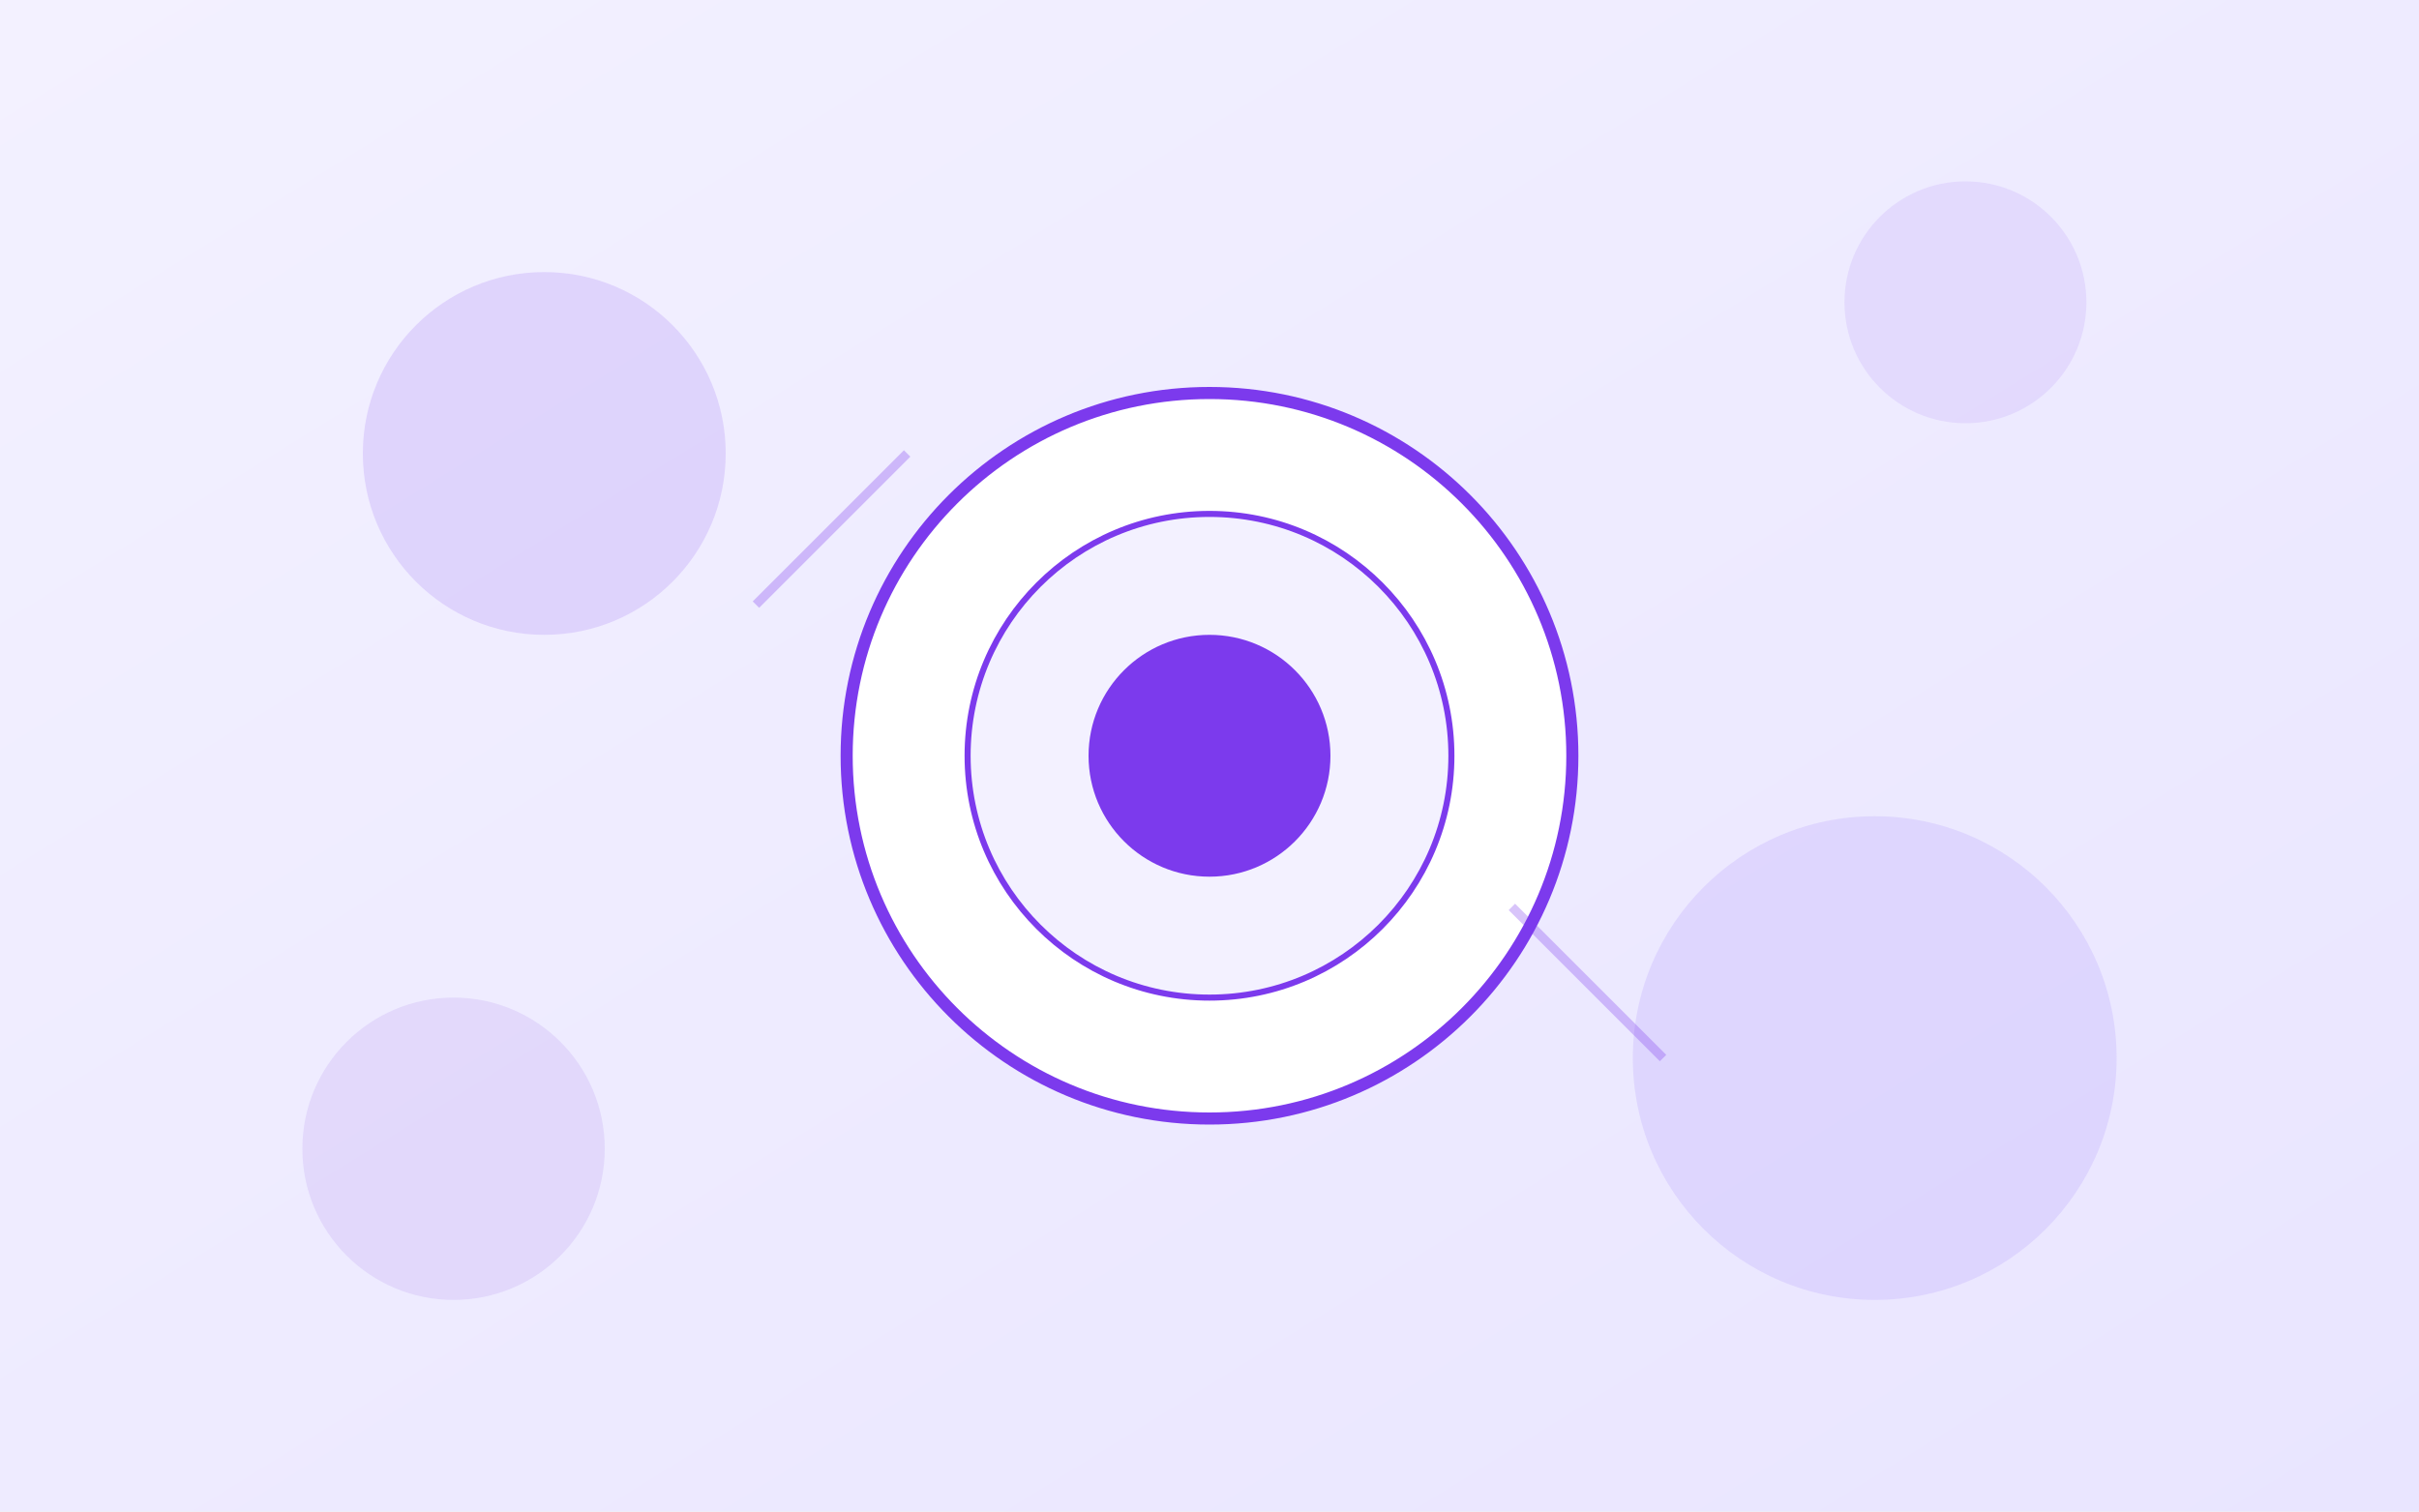
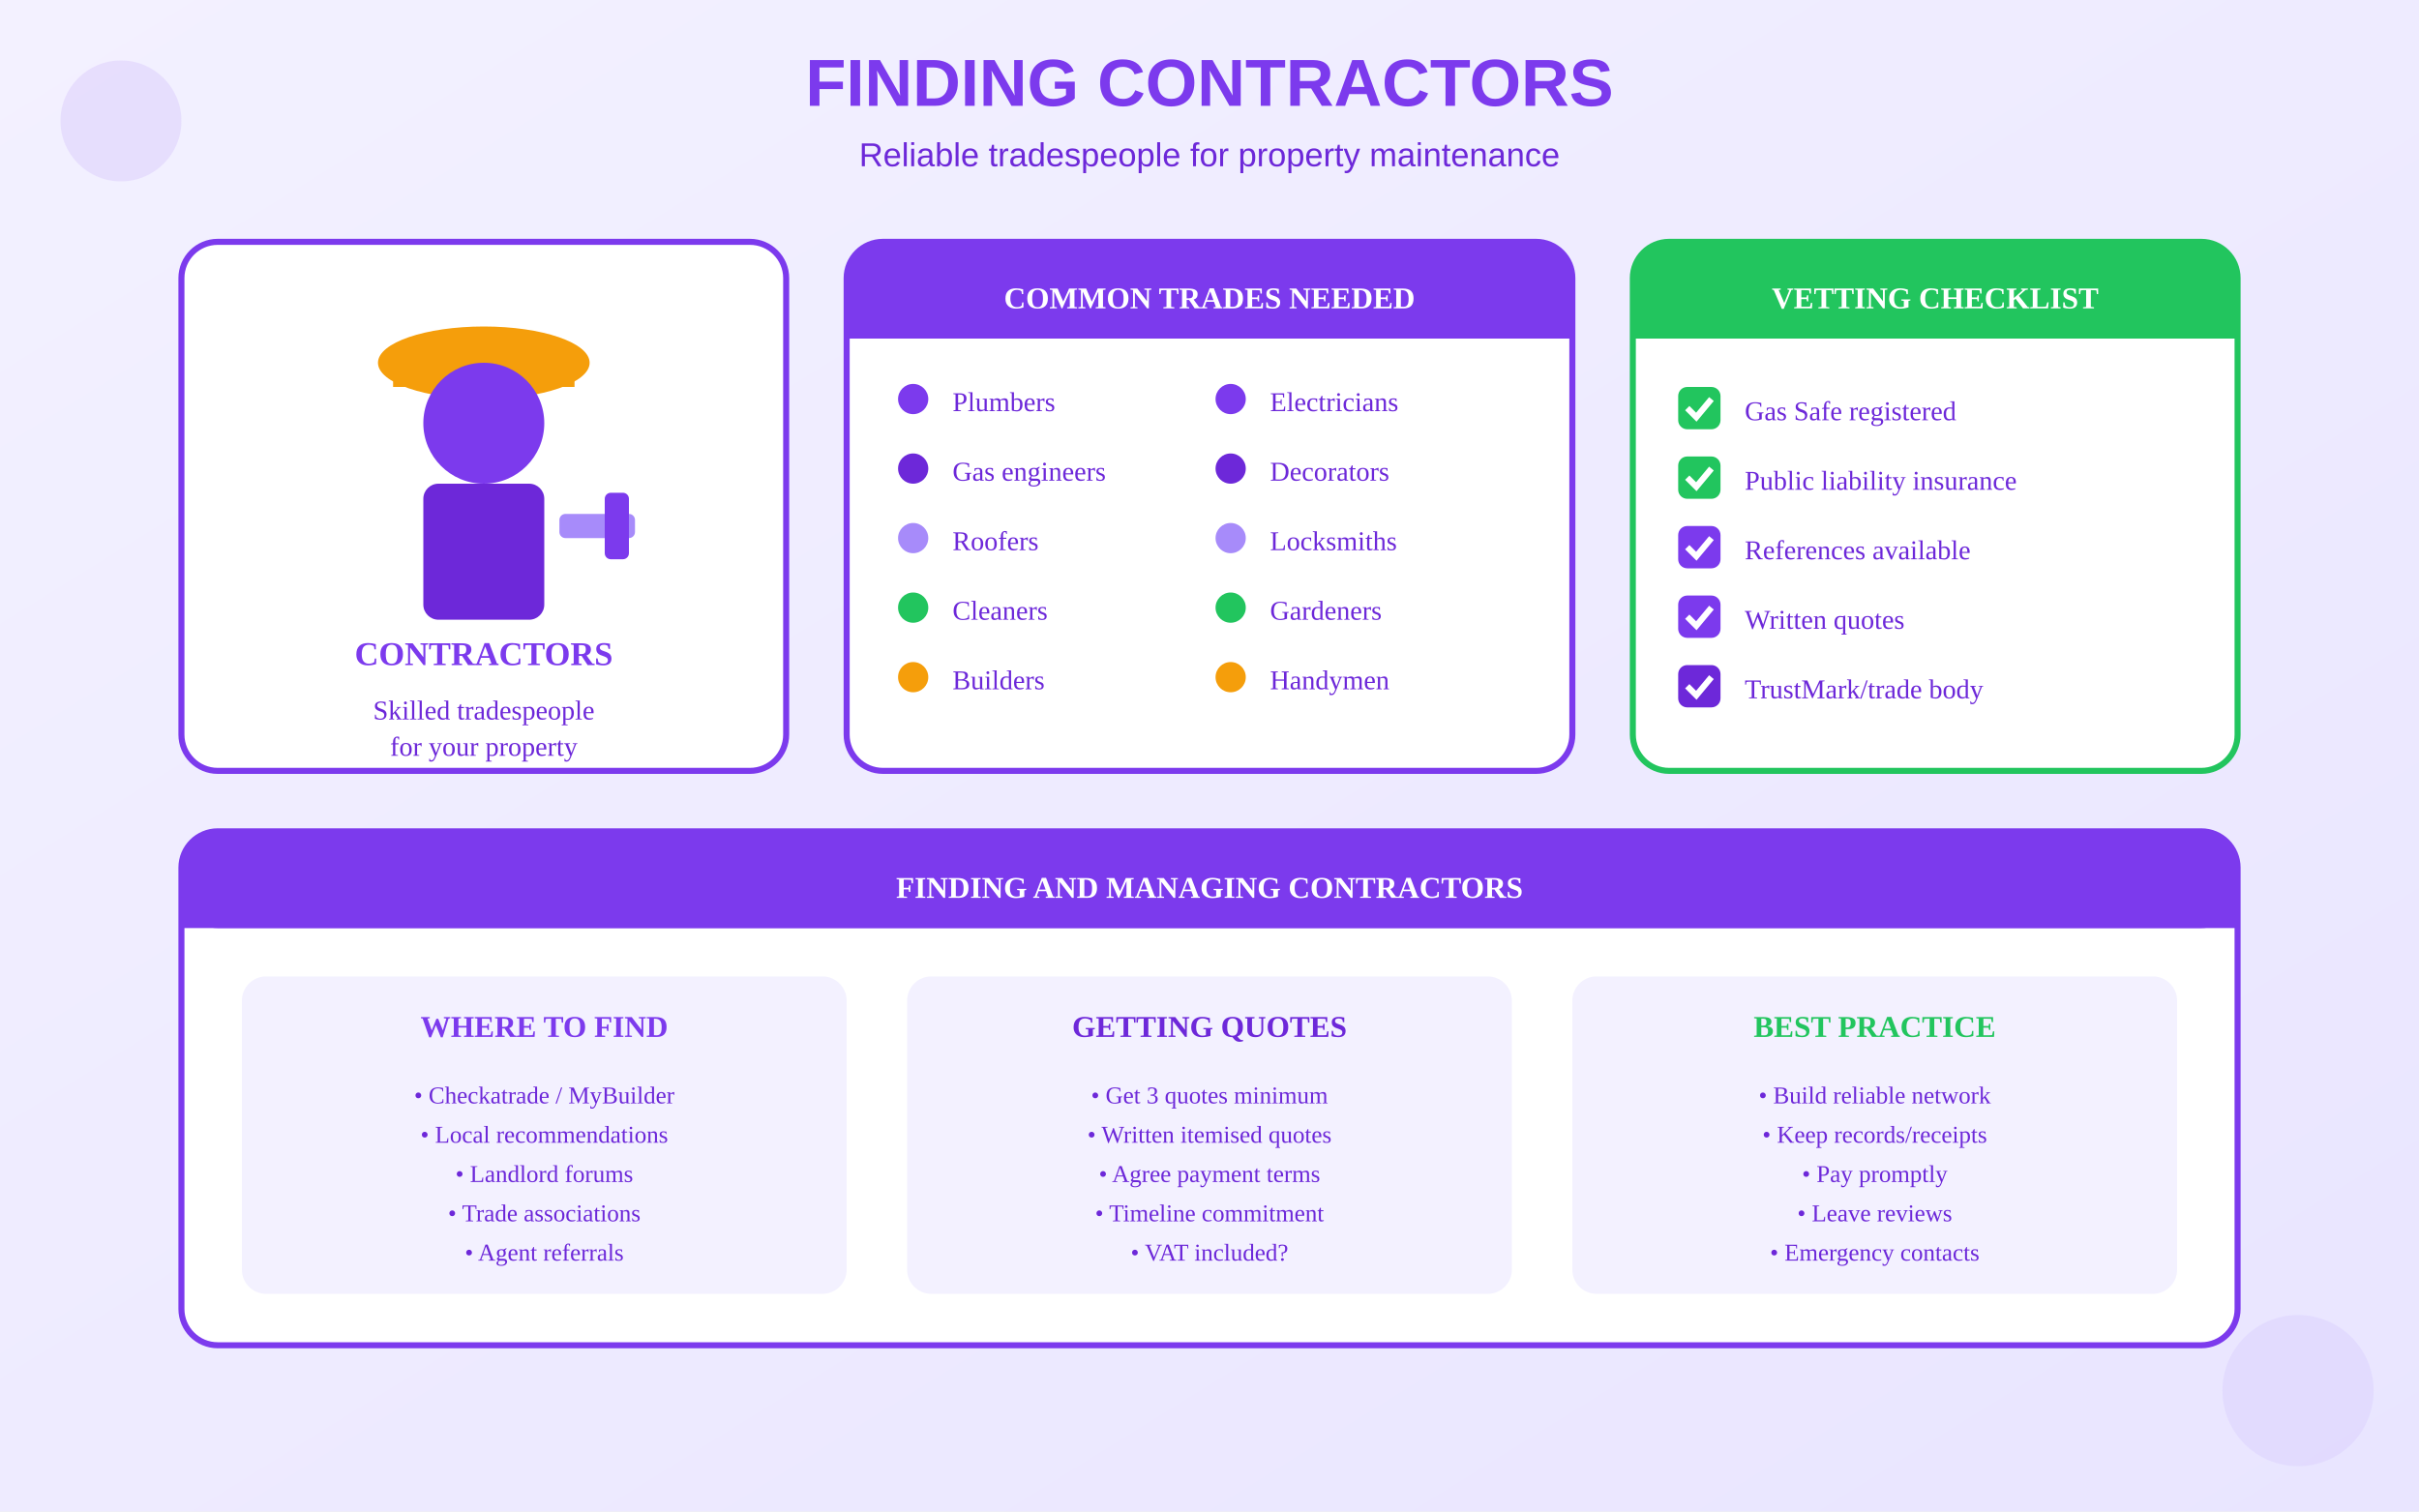
<svg xmlns="http://www.w3.org/2000/svg" viewBox="0 0 800 500">
  <defs>
    <linearGradient id="bgGrad" x1="0%" y1="0%" x2="100%" y2="100%">
      <stop offset="0%" style="stop-color:#F3F1FF" />
      <stop offset="100%" style="stop-color:#E9E5FF" />
    </linearGradient>
  </defs>
  <rect width="800" height="500" fill="url(#bgGrad)" />
-   <circle cx="400" cy="250" r="120" fill="white" stroke="#7C3AED" stroke-width="4" />
-   <circle cx="400" cy="250" r="80" fill="#F3F1FF" stroke="#7C3AED" stroke-width="2" />
-   <circle cx="400" cy="250" r="40" fill="#7C3AED" />
-   <circle cx="180" cy="150" r="60" fill="#7C3AED" opacity="0.15" />
-   <circle cx="620" cy="350" r="80" fill="#A78BFA" opacity="0.2" />
-   <circle cx="650" cy="100" r="40" fill="#7C3AED" opacity="0.1" />
-   <circle cx="150" cy="380" r="50" fill="#6D28D9" opacity="0.1" />
-   <line x1="250" y1="200" x2="300" y2="150" stroke="#7C3AED" stroke-width="3" opacity="0.3" />
-   <line x1="500" y1="300" x2="550" y2="350" stroke="#7C3AED" stroke-width="3" opacity="0.3" />
+   <text x="400" y="35" text-anchor="middle" fill="#7C3AED" font-size="22" font-weight="bold" font-family="Arial">FINDING CONTRACTORS</text>
+   <text x="400" y="55" text-anchor="middle" fill="#6D28D9" font-size="11" font-family="Arial">Reliable tradespeople for property maintenance</text>
+   <g transform="translate(60, 80)">
+     <rect x="0" y="0" width="200" height="175" rx="12" fill="white" stroke="#7C3AED" stroke-width="2" />
+     <g transform="translate(55, 15)">
+       <ellipse cx="45" cy="25" rx="35" ry="12" fill="#F59E0B" />
+       <rect x="15" y="25" width="60" height="8" fill="#F59E0B" />
+       <circle cx="45" cy="45" r="20" fill="#7C3AED" />
+       <rect x="25" y="65" width="40" height="45" rx="5" fill="#6D28D9" />
+       <rect x="70" y="75" width="25" height="8" rx="2" fill="#A78BFA" />
+       <rect x="85" y="68" width="8" height="22" rx="2" fill="#7C3AED" />
+     </g>
+     <text x="100" y="140" text-anchor="middle" fill="#7C3AED" font-size="11" font-weight="bold">CONTRACTORS</text>
+     <text x="100" y="158" text-anchor="middle" fill="#6D28D9" font-size="9">Skilled tradespeople</text>
+     <text x="100" y="170" text-anchor="middle" fill="#6D28D9" font-size="9">for your property</text>
+   </g>
+   <g transform="translate(280, 80)">
+     <rect x="0" y="0" width="240" height="175" rx="12" fill="white" stroke="#7C3AED" stroke-width="2" />
+     <rect x="0" y="0" width="240" height="32" rx="12" fill="#7C3AED" />
+     <rect x="0" y="20" width="240" height="12" fill="#7C3AED" />
+     <text x="120" y="22" text-anchor="middle" fill="white" font-size="10" font-weight="bold">COMMON TRADES NEEDED</text>
+     <g transform="translate(15, 45)">
+       <circle cx="7" cy="7" r="5" fill="#7C3AED" />
+       <text x="20" y="11" fill="#6D28D9" font-size="9">Plumbers</text>
+     </g>
+     <g transform="translate(120, 45)">
+       <circle cx="7" cy="7" r="5" fill="#7C3AED" />
+       <text x="20" y="11" fill="#6D28D9" font-size="9">Electricians</text>
+     </g>
+     <g transform="translate(15, 68)">
+       <circle cx="7" cy="7" r="5" fill="#6D28D9" />
+       <text x="20" y="11" fill="#6D28D9" font-size="9">Gas engineers</text>
+     </g>
+     <g transform="translate(120, 68)">
+       <circle cx="7" cy="7" r="5" fill="#6D28D9" />
+       <text x="20" y="11" fill="#6D28D9" font-size="9">Decorators</text>
+     </g>
+     <g transform="translate(15, 91)">
+       <circle cx="7" cy="7" r="5" fill="#A78BFA" />
+       <text x="20" y="11" fill="#6D28D9" font-size="9">Roofers</text>
+     </g>
+     <g transform="translate(120, 91)">
+       <circle cx="7" cy="7" r="5" fill="#A78BFA" />
+       <text x="20" y="11" fill="#6D28D9" font-size="9">Locksmiths</text>
+     </g>
+     <g transform="translate(15, 114)">
+       <circle cx="7" cy="7" r="5" fill="#22C55E" />
+       <text x="20" y="11" fill="#6D28D9" font-size="9">Cleaners</text>
+     </g>
+     <g transform="translate(120, 114)">
+       <circle cx="7" cy="7" r="5" fill="#22C55E" />
+       <text x="20" y="11" fill="#6D28D9" font-size="9">Gardeners</text>
+     </g>
+     <g transform="translate(15, 137)">
+       <circle cx="7" cy="7" r="5" fill="#F59E0B" />
+       <text x="20" y="11" fill="#6D28D9" font-size="9">Builders</text>
+     </g>
+     <g transform="translate(120, 137)">
+       <circle cx="7" cy="7" r="5" fill="#F59E0B" />
+       <text x="20" y="11" fill="#6D28D9" font-size="9">Handymen</text>
+     </g>
+   </g>
+   <g transform="translate(540, 80)">
+     <rect x="0" y="0" width="200" height="175" rx="12" fill="white" stroke="#22C55E" stroke-width="2" />
+     <rect x="0" y="0" width="200" height="32" rx="12" fill="#22C55E" />
+     <rect x="0" y="20" width="200" height="12" fill="#22C55E" />
+     <text x="100" y="22" text-anchor="middle" fill="white" font-size="10" font-weight="bold">VETTING CHECKLIST</text>
+     <g transform="translate(15, 48)">
+       <rect x="0" y="0" width="14" height="14" rx="3" fill="#22C55E" />
+       <path d="M3 7 L6 10 L11 4" stroke="white" stroke-width="2" fill="none" />
+       <text x="22" y="11" fill="#6D28D9" font-size="9">Gas Safe registered</text>
+     </g>
+     <g transform="translate(15, 71)">
+       <rect x="0" y="0" width="14" height="14" rx="3" fill="#22C55E" />
+       <path d="M3 7 L6 10 L11 4" stroke="white" stroke-width="2" fill="none" />
+       <text x="22" y="11" fill="#6D28D9" font-size="9">Public liability insurance</text>
+     </g>
+     <g transform="translate(15, 94)">
+       <rect x="0" y="0" width="14" height="14" rx="3" fill="#7C3AED" />
+       <path d="M3 7 L6 10 L11 4" stroke="white" stroke-width="2" fill="none" />
+       <text x="22" y="11" fill="#6D28D9" font-size="9">References available</text>
+     </g>
+     <g transform="translate(15, 117)">
+       <rect x="0" y="0" width="14" height="14" rx="3" fill="#7C3AED" />
+       <path d="M3 7 L6 10 L11 4" stroke="white" stroke-width="2" fill="none" />
+       <text x="22" y="11" fill="#6D28D9" font-size="9">Written quotes</text>
+     </g>
+     <g transform="translate(15, 140)">
+       <rect x="0" y="0" width="14" height="14" rx="3" fill="#6D28D9" />
+       <path d="M3 7 L6 10 L11 4" stroke="white" stroke-width="2" fill="none" />
+       <text x="22" y="11" fill="#6D28D9" font-size="9">TrustMark/trade body</text>
+     </g>
+   </g>
+   <g transform="translate(60, 275)">
+     <rect x="0" y="0" width="680" height="170" rx="12" fill="white" stroke="#7C3AED" stroke-width="2" />
+     <rect x="0" y="0" width="680" height="32" rx="12" fill="#7C3AED" />
+     <rect x="0" y="20" width="680" height="12" fill="#7C3AED" />
+     <text x="340" y="22" text-anchor="middle" fill="white" font-size="10" font-weight="bold">FINDING AND MANAGING CONTRACTORS</text>
+     <g transform="translate(20, 48)">
+       <rect x="0" y="0" width="200" height="105" rx="8" fill="#F3F1FF" />
+       <text x="100" y="20" text-anchor="middle" fill="#7C3AED" font-size="10" font-weight="bold">WHERE TO FIND</text>
+       <text x="100" y="42" text-anchor="middle" fill="#6D28D9" font-size="8">• Checkatrade / MyBuilder</text>
+       <text x="100" y="55" text-anchor="middle" fill="#6D28D9" font-size="8">• Local recommendations</text>
+       <text x="100" y="68" text-anchor="middle" fill="#6D28D9" font-size="8">• Landlord forums</text>
+       <text x="100" y="81" text-anchor="middle" fill="#6D28D9" font-size="8">• Trade associations</text>
+       <text x="100" y="94" text-anchor="middle" fill="#6D28D9" font-size="8">• Agent referrals</text>
+     </g>
+     <g transform="translate(240, 48)">
+       <rect x="0" y="0" width="200" height="105" rx="8" fill="#F3F1FF" />
+       <text x="100" y="20" text-anchor="middle" fill="#6D28D9" font-size="10" font-weight="bold">GETTING QUOTES</text>
+       <text x="100" y="42" text-anchor="middle" fill="#6D28D9" font-size="8">• Get 3 quotes minimum</text>
+       <text x="100" y="55" text-anchor="middle" fill="#6D28D9" font-size="8">• Written itemised quotes</text>
+       <text x="100" y="68" text-anchor="middle" fill="#6D28D9" font-size="8">• Agree payment terms</text>
+       <text x="100" y="81" text-anchor="middle" fill="#6D28D9" font-size="8">• Timeline commitment</text>
+       <text x="100" y="94" text-anchor="middle" fill="#6D28D9" font-size="8">• VAT included?</text>
+     </g>
+     <g transform="translate(460, 48)">
+       <rect x="0" y="0" width="200" height="105" rx="8" fill="#F3F1FF" />
+       <text x="100" y="20" text-anchor="middle" fill="#22C55E" font-size="10" font-weight="bold">BEST PRACTICE</text>
+       <text x="100" y="42" text-anchor="middle" fill="#6D28D9" font-size="8">• Build reliable network</text>
+       <text x="100" y="55" text-anchor="middle" fill="#6D28D9" font-size="8">• Keep records/receipts</text>
+       <text x="100" y="68" text-anchor="middle" fill="#6D28D9" font-size="8">• Pay promptly</text>
+       <text x="100" y="81" text-anchor="middle" fill="#6D28D9" font-size="8">• Leave reviews</text>
+       <text x="100" y="94" text-anchor="middle" fill="#6D28D9" font-size="8">• Emergency contacts</text>
+     </g>
+   </g>
+   <circle cx="40" cy="40" r="20" fill="#7C3AED" opacity="0.1" />
+   <circle cx="760" cy="460" r="25" fill="#A78BFA" opacity="0.12" />
</svg>
